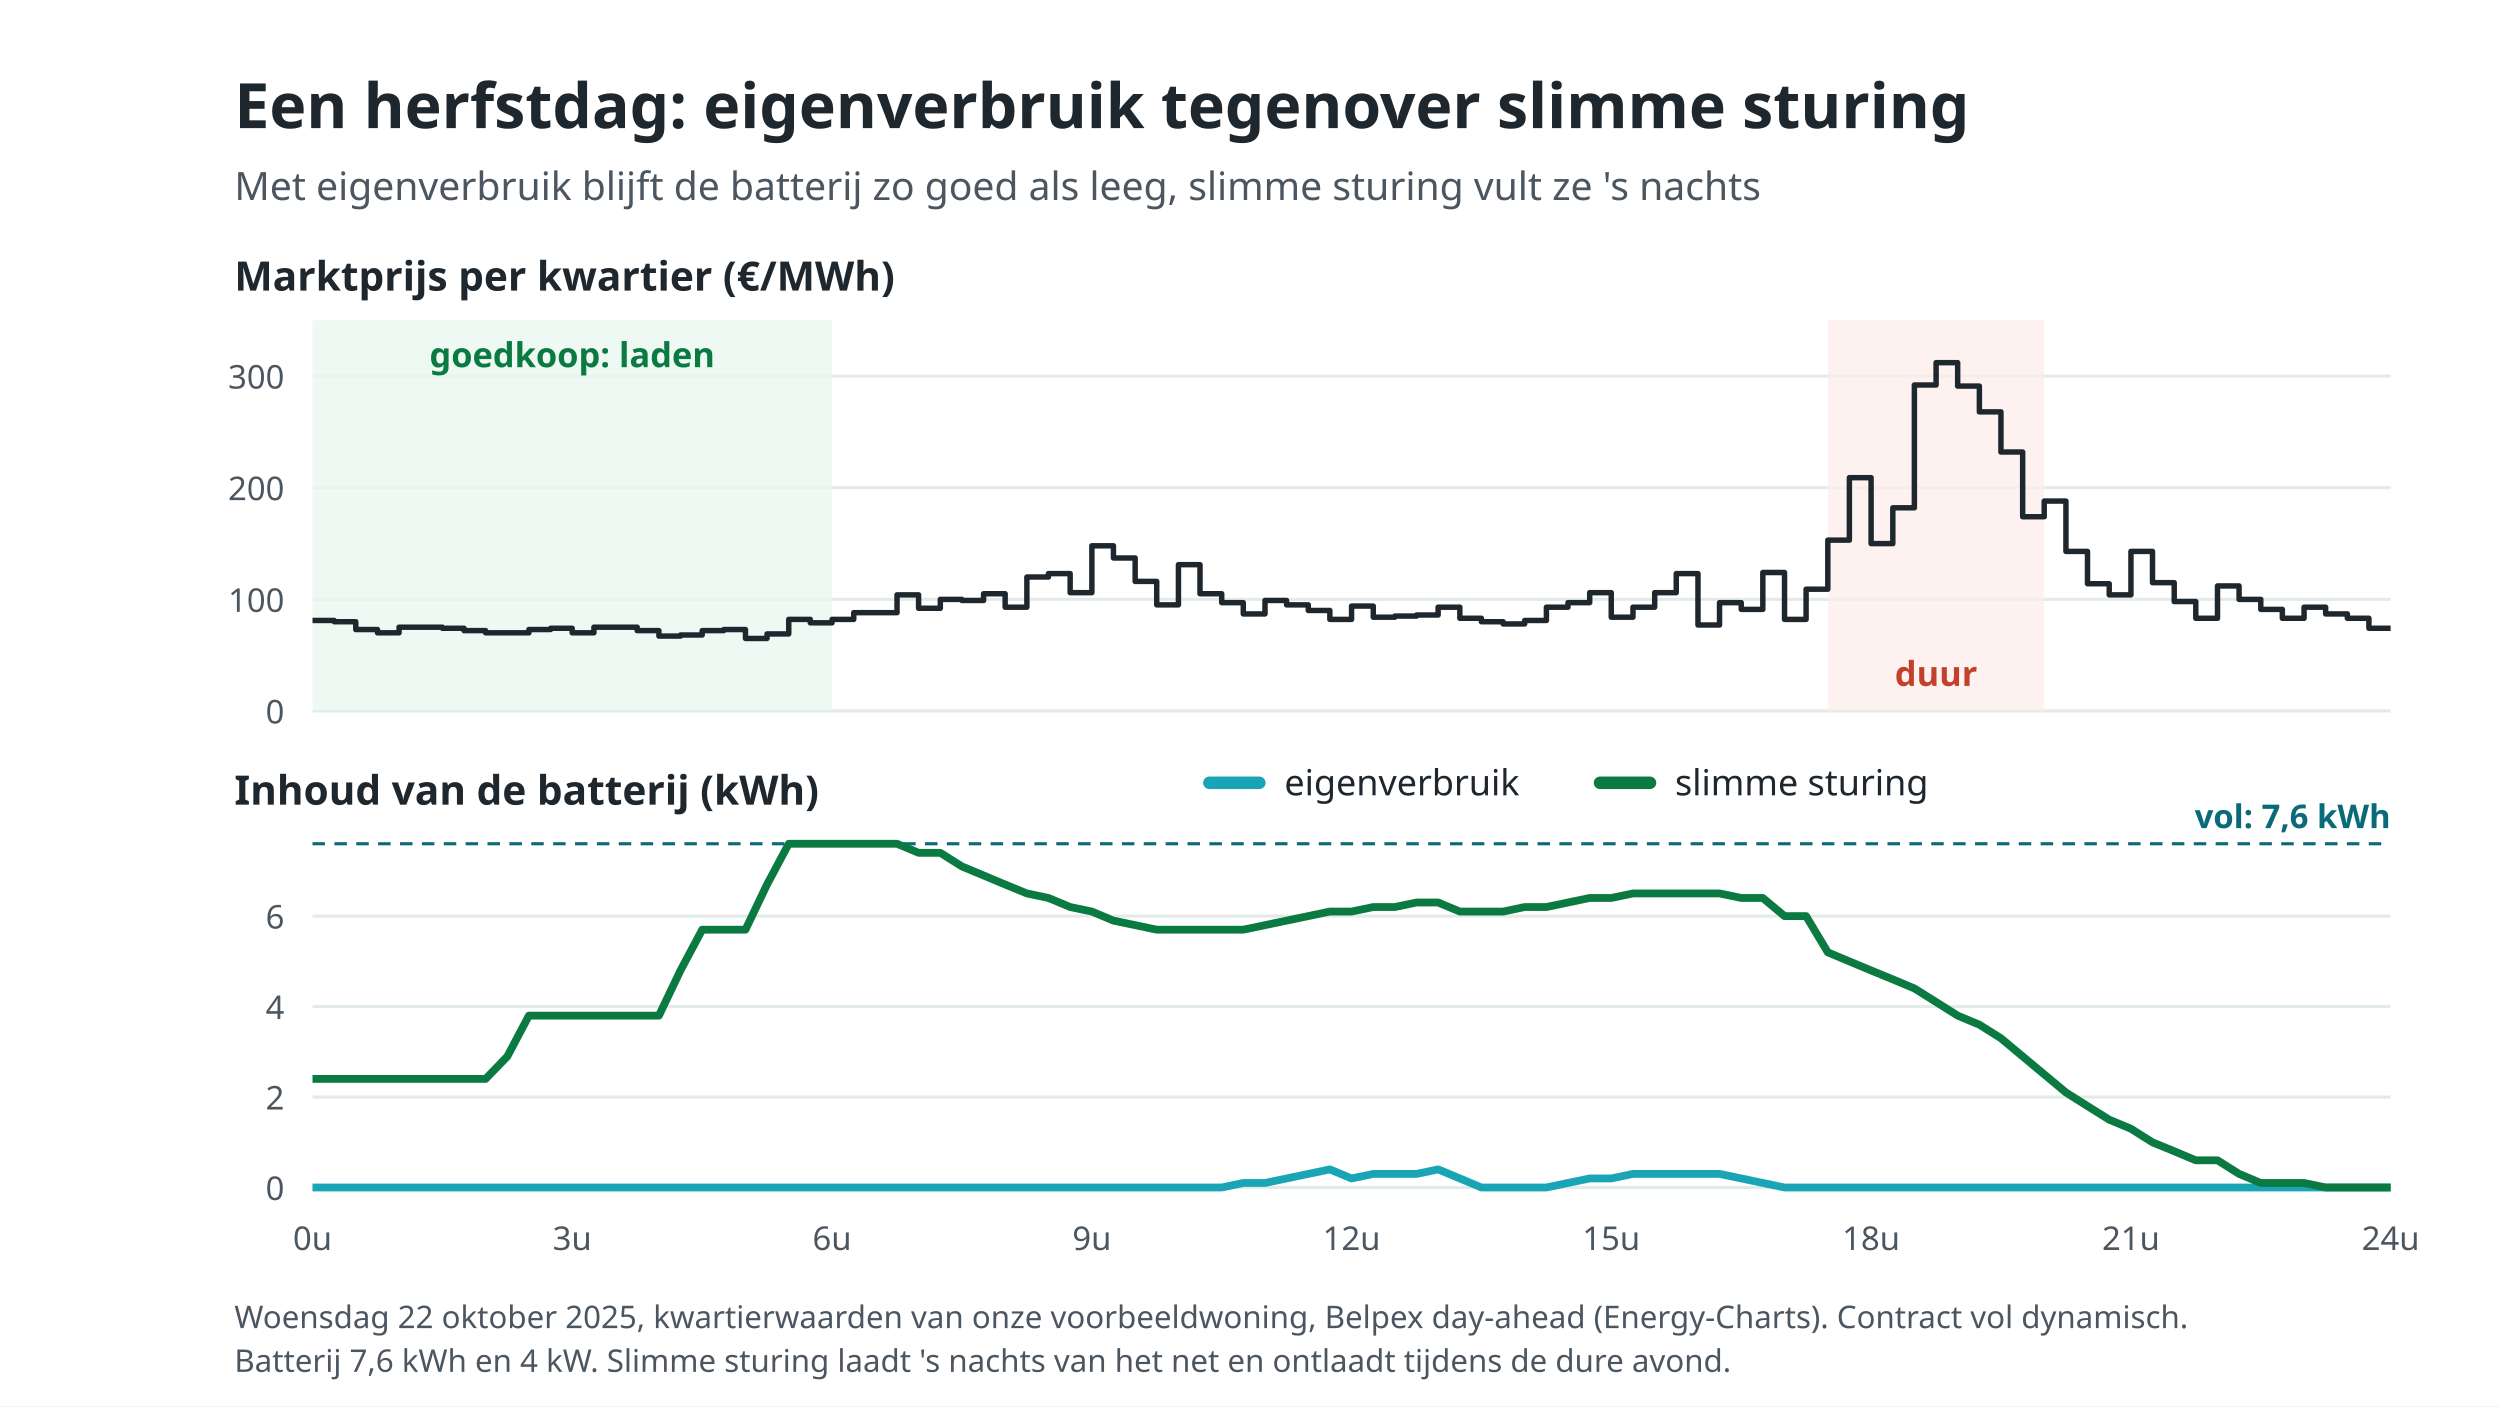
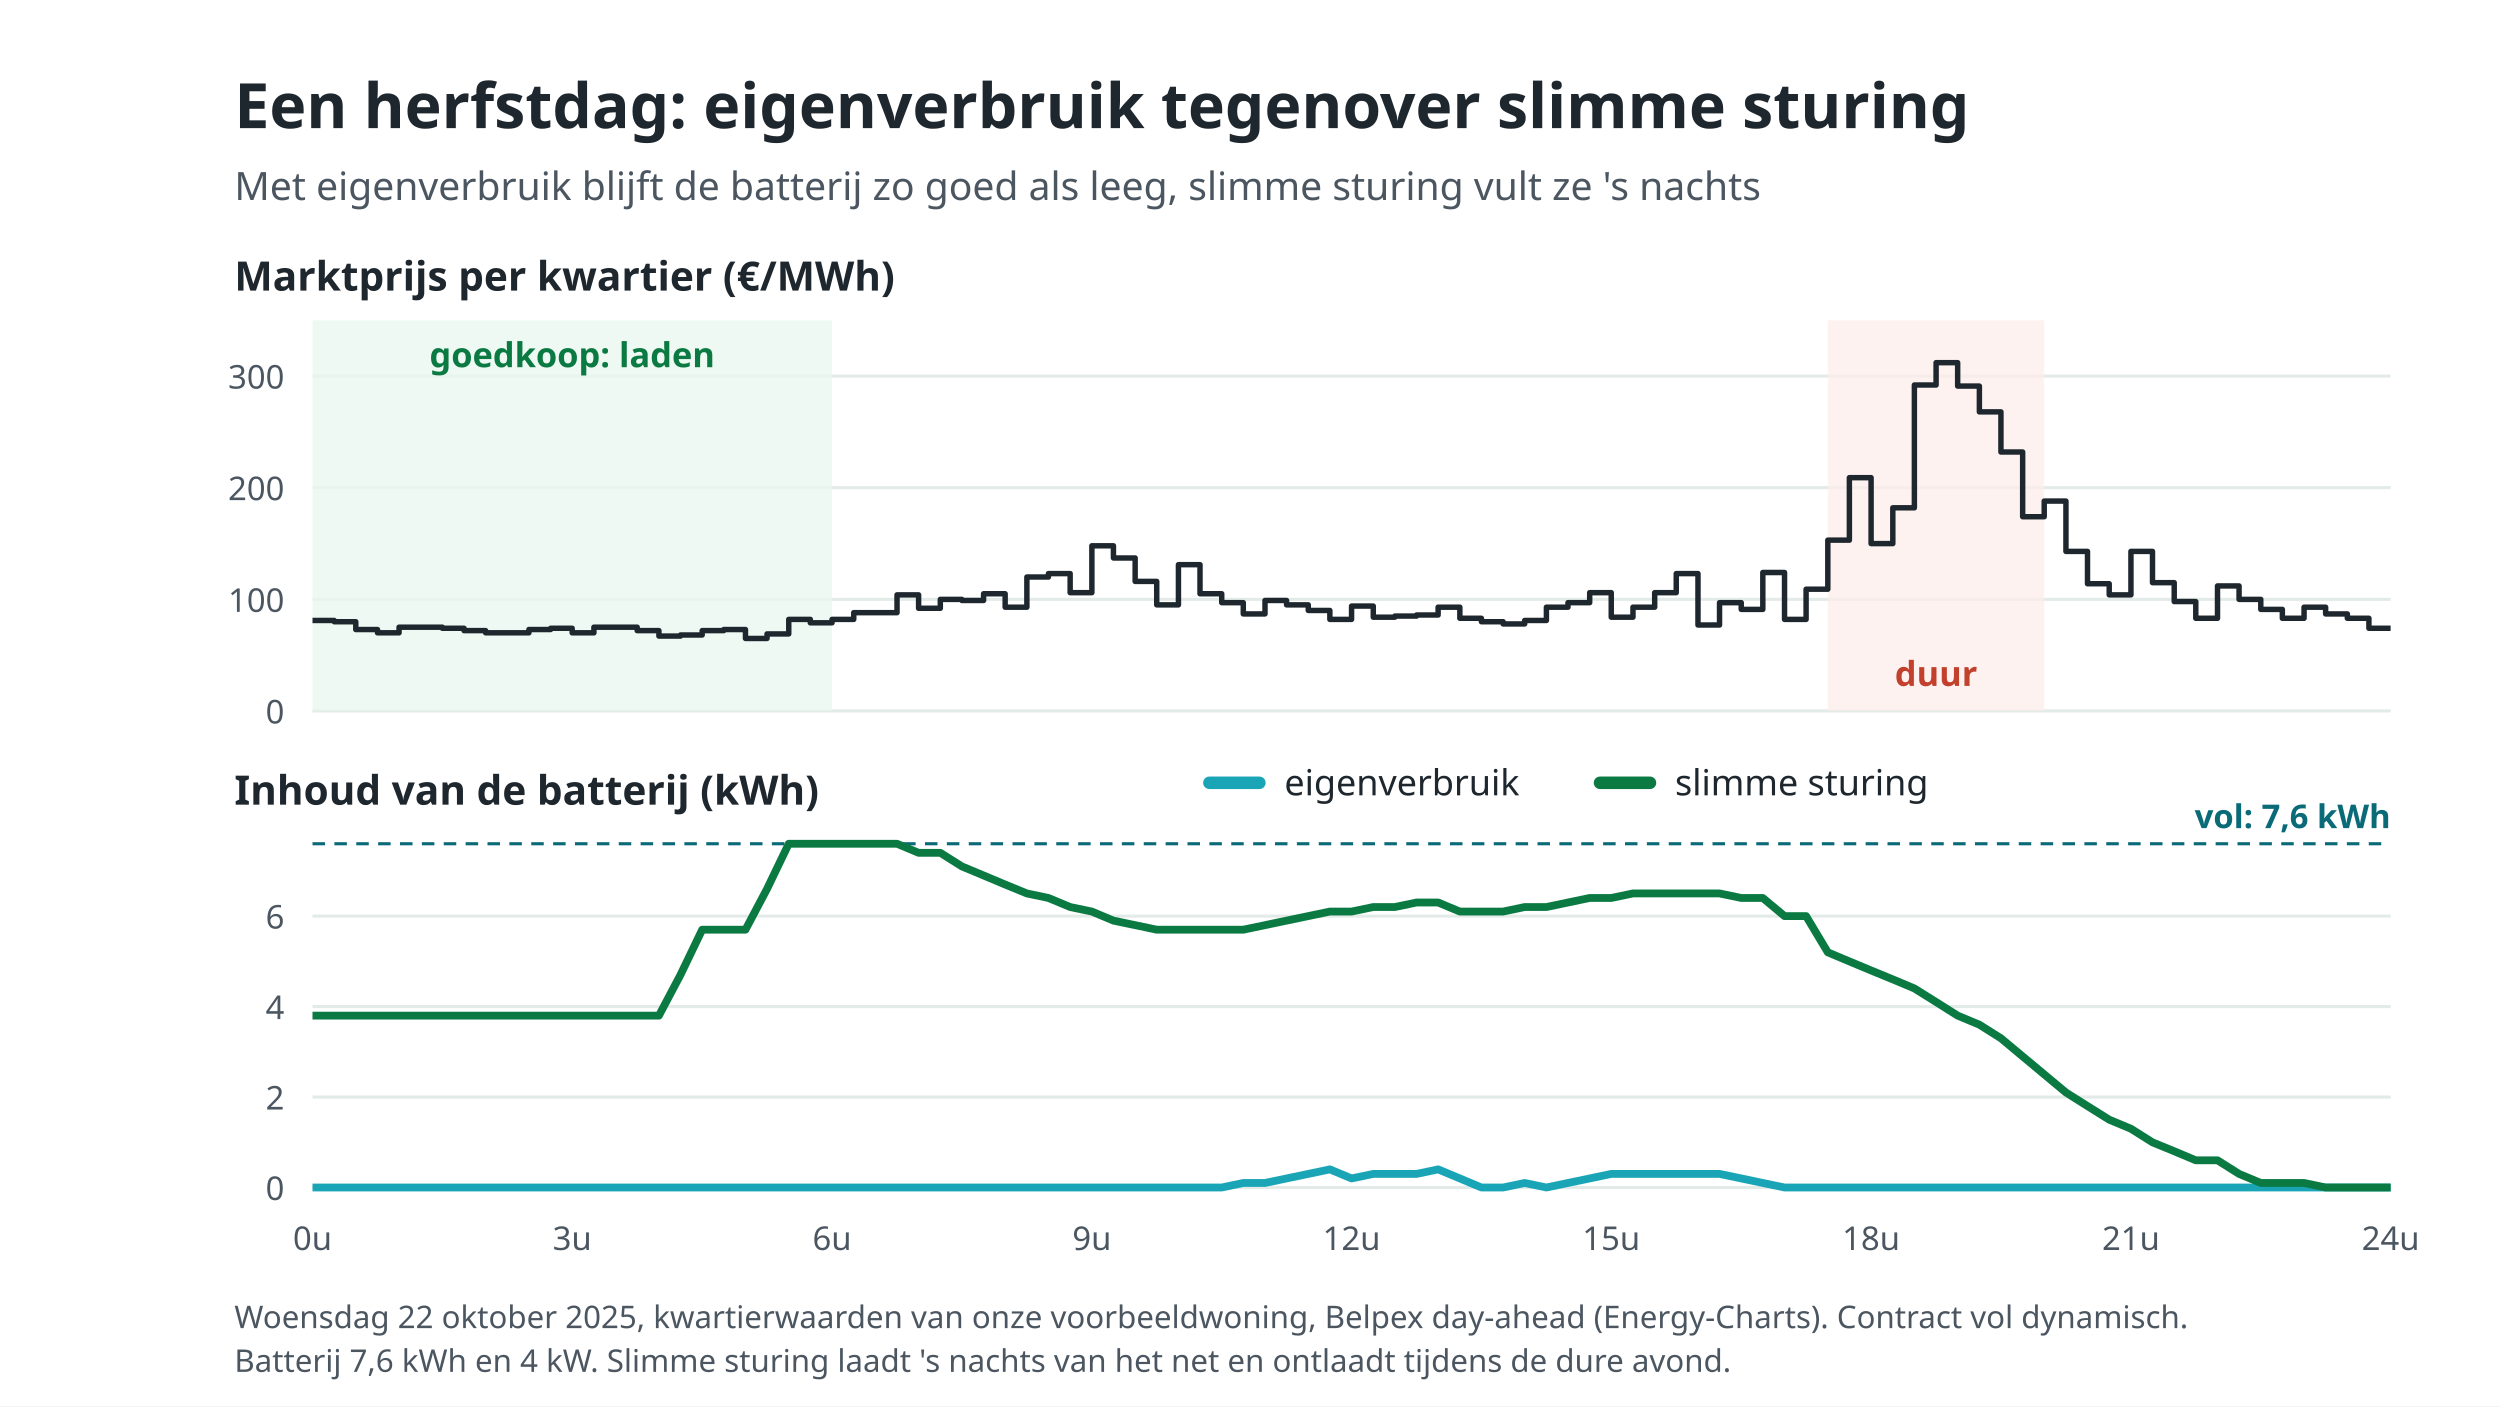
<svg xmlns="http://www.w3.org/2000/svg" viewBox="0 0 1600 900" width="1600" height="900" font-family="Instrument Sans, Segoe UI, sans-serif">
  <rect width="100%" height="100%" fill="#ffffff" />
  <text x="150" y="82" font-size="40" font-weight="650" fill="#1f272e">Een herfstdag: eigenverbruik tegenover slimme sturing</text>
  <text x="150" y="128" font-size="25" fill="#4b5661">Met eigenverbruik blijft de batterij zo goed als leeg, slimme sturing vult ze 's nachts</text>
  <text x="150.0" y="186.0" font-size="26" fill="#1f272e" font-weight="650">Marktprijs per kwartier (€/MWh)</text>
  <line x1="200" x2="1530" y1="455.0" y2="455.0" stroke="#e3ebe8" stroke-width="2" />
  <text x="182.0" y="463.0" font-size="21" fill="#4b5661" text-anchor="end">0</text>
  <line x1="200" x2="1530" y1="383.6" y2="383.6" stroke="#e3ebe8" stroke-width="2" />
  <text x="182.0" y="391.6" font-size="21" fill="#4b5661" text-anchor="end">100</text>
  <line x1="200" x2="1530" y1="312.1" y2="312.1" stroke="#e3ebe8" stroke-width="2" />
  <text x="182.0" y="320.1" font-size="21" fill="#4b5661" text-anchor="end">200</text>
  <line x1="200" x2="1530" y1="240.7" y2="240.7" stroke="#e3ebe8" stroke-width="2" />
  <text x="182.0" y="248.7" font-size="21" fill="#4b5661" text-anchor="end">300</text>
  <rect x="200.0" y="205" width="332.5" height="250" fill="#e9f8ef" opacity="0.8" />
  <text x="366.2" y="235.0" font-size="22" fill="#0b7a42" font-weight="600" text-anchor="middle">goedkoop: laden</text>
  <rect x="1169.8" y="205" width="138.5" height="250" fill="#fdecea" opacity="0.7" />
  <text x="1239.1" y="439.0" font-size="22" fill="#c2412d" font-weight="600" text-anchor="middle">duur</text>
  <polyline points="200.0,397.1 213.9,397.1 213.9,397.9 227.7,397.9 227.7,402.9 241.6,402.9 241.6,405.0 255.4,405.0 255.4,401.4 269.3,401.4 269.3,401.4 283.1,401.4 283.1,402.1 297.0,402.1 297.0,403.6 310.8,403.6 310.8,405.0 324.7,405.0 324.7,405.0 338.5,405.0 338.5,402.9 352.4,402.9 352.4,402.1 366.2,402.1 366.2,405.0 380.1,405.0 380.1,401.4 394.0,401.4 394.0,401.4 407.8,401.4 407.8,403.6 421.7,403.6 421.7,407.1 435.5,407.1 435.5,406.4 449.4,406.4 449.4,403.6 463.2,403.6 463.2,402.9 477.1,402.9 477.1,408.6 490.9,408.6 490.9,405.7 504.8,405.7 504.8,396.4 518.6,396.4 518.6,398.6 532.5,398.6 532.5,396.4 546.4,396.4 546.4,392.1 560.2,392.1 560.2,392.1 574.1,392.1 574.1,380.7 587.9,380.7 587.9,389.3 601.8,389.3 601.8,383.6 615.6,383.6 615.6,384.3 629.5,384.3 629.5,380.0 643.3,380.0 643.3,388.6 657.2,388.6 657.2,369.3 671.0,369.3 671.0,367.1 684.9,367.1 684.9,379.3 698.8,379.3 698.8,349.3 712.6,349.3 712.6,357.1 726.5,357.1 726.5,372.1 740.3,372.1 740.3,387.1 754.2,387.1 754.2,361.4 768.0,361.4 768.0,380.0 781.9,380.0 781.9,385.7 795.7,385.7 795.7,392.9 809.6,392.9 809.6,384.3 823.4,384.3 823.4,387.1 837.3,387.1 837.3,390.7 851.1,390.7 851.1,396.4 865.0,396.4 865.0,387.9 878.9,387.9 878.9,395.0 892.7,395.0 892.7,394.3 906.6,394.3 906.6,393.6 920.4,393.6 920.4,388.6 934.3,388.6 934.3,395.7 948.1,395.7 948.1,397.9 962.0,397.9 962.0,399.3 975.8,399.3 975.8,397.1 989.7,397.1 989.7,388.6 1003.5,388.6 1003.5,385.7 1017.4,385.7 1017.4,379.3 1031.2,379.3 1031.2,395.0 1045.1,395.0 1045.1,388.6 1059.0,388.6 1059.0,379.3 1072.8,379.3 1072.8,367.1 1086.7,367.1 1086.7,400.0 1100.5,400.0 1100.5,385.7 1114.4,385.7 1114.4,390.0 1128.2,390.0 1128.2,366.4 1142.1,366.4 1142.1,396.4 1155.9,396.4 1155.9,377.1 1169.8,377.1 1169.8,345.7 1183.6,345.7 1183.6,305.7 1197.5,305.7 1197.5,347.9 1211.4,347.9 1211.4,325.0 1225.2,325.0 1225.2,246.4 1239.1,246.4 1239.1,232.1 1252.9,232.1 1252.9,247.1 1266.8,247.1 1266.8,263.6 1280.6,263.6 1280.6,289.3 1294.5,289.3 1294.5,330.7 1308.3,330.7 1308.3,320.7 1322.2,320.7 1322.2,352.9 1336.0,352.9 1336.0,373.6 1349.9,373.6 1349.9,380.7 1363.8,380.7 1363.8,352.9 1377.6,352.9 1377.6,372.9 1391.5,372.9 1391.5,385.0 1405.3,385.0 1405.3,395.7 1419.2,395.7 1419.2,375.0 1433.0,375.0 1433.0,383.6 1446.9,383.6 1446.9,390.0 1460.7,390.0 1460.7,395.7 1474.6,395.7 1474.6,388.6 1488.4,388.6 1488.4,392.9 1502.3,392.9 1502.3,395.7 1516.1,395.7 1516.1,402.1 1530.0,402.1" fill="none" stroke="#1f272e" stroke-width="3.5" stroke-linejoin="round" />
  <text x="150.0" y="515.0" font-size="26" fill="#1f272e" font-weight="650">Inhoud van de batterij (kWh)</text>
  <line x1="200" x2="1530" y1="760.0" y2="760.0" stroke="#e3ebe8" stroke-width="2" />
  <text x="182.0" y="768.0" font-size="21" fill="#4b5661" text-anchor="end">0</text>
  <line x1="200" x2="1530" y1="702.1" y2="702.1" stroke="#e3ebe8" stroke-width="2" />
  <text x="182.0" y="710.1" font-size="21" fill="#4b5661" text-anchor="end">2</text>
  <line x1="200" x2="1530" y1="644.2" y2="644.2" stroke="#e3ebe8" stroke-width="2" />
  <text x="182.0" y="652.2" font-size="21" fill="#4b5661" text-anchor="end">4</text>
  <line x1="200" x2="1530" y1="586.3" y2="586.3" stroke="#e3ebe8" stroke-width="2" />
  <text x="182.0" y="594.3" font-size="21" fill="#4b5661" text-anchor="end">6</text>
  <line x1="200" x2="1530" y1="540.0" y2="540.0" stroke="#0a6a78" stroke-width="2" stroke-dasharray="8 6" />
  <text x="1530.0" y="530.0" font-size="21" fill="#0a6a78" font-weight="600" text-anchor="end">vol: 7,6 kWh</text>
-   <polyline points="200.0,760.0 213.9,760.0 227.7,760.0 241.6,760.0 255.4,760.0 269.3,760.0 283.1,760.0 297.0,760.0 310.8,760.0 324.7,760.0 338.5,760.0 352.4,760.0 366.2,760.0 380.1,760.0 394.0,760.0 407.8,760.0 421.7,760.0 435.5,760.0 449.4,760.0 463.2,760.0 477.1,760.0 490.9,760.0 504.8,760.0 518.6,760.0 532.5,760.0 546.4,760.0 560.2,760.0 574.1,760.0 587.9,760.0 601.8,760.0 615.6,760.0 629.5,760.0 643.3,760.0 657.2,760.0 671.0,760.0 684.9,760.0 698.8,760.0 712.6,760.0 726.5,760.0 740.3,760.0 754.2,760.0 768.0,760.0 781.9,760.0 795.7,757.1 809.6,757.1 823.4,754.2 837.3,751.3 851.1,748.4 865.0,754.2 878.9,751.3 892.7,751.3 906.6,751.3 920.4,748.4 934.3,754.2 948.1,760.0 962.0,760.0 975.8,760.0 989.7,760.0 1003.5,757.1 1017.4,754.2 1031.2,754.2 1045.1,751.3 1059.0,751.3 1072.8,751.3 1086.7,751.3 1100.5,751.3 1114.4,754.2 1128.2,757.1 1142.1,760.0 1155.9,760.0 1169.8,760.0 1183.6,760.0 1197.5,760.0 1211.4,760.0 1225.2,760.0 1239.1,760.0 1252.9,760.0 1266.8,760.0 1280.6,760.0 1294.5,760.0 1308.3,760.0 1322.2,760.0 1336.0,760.0 1349.9,760.0 1363.8,760.0 1377.6,760.0 1391.5,760.0 1405.3,760.0 1419.2,760.0 1433.0,760.0 1446.9,760.0 1460.7,760.0 1474.6,760.0 1488.4,760.0 1502.3,760.0 1516.1,760.0 1530.0,760.0" fill="none" stroke="#1aa5b6" stroke-width="5" stroke-linejoin="round" />
+   <polyline points="200.0,760.0 213.9,760.0 227.7,760.0 241.6,760.0 255.4,760.0 269.3,760.0 283.1,760.0 297.0,760.0 310.8,760.0 324.7,760.0 338.5,760.0 352.4,760.0 366.2,760.0 380.1,760.0 394.0,760.0 407.8,760.0 421.7,760.0 435.5,760.0 449.4,760.0 463.2,760.0 477.1,760.0 490.9,760.0 504.8,760.0 518.6,760.0 532.5,760.0 546.4,760.0 560.2,760.0 574.1,760.0 587.9,760.0 601.8,760.0 615.6,760.0 629.5,760.0 643.3,760.0 657.2,760.0 671.0,760.0 684.9,760.0 698.8,760.0 712.6,760.0 726.5,760.0 740.3,760.0 754.2,760.0 768.0,760.0 781.9,760.0 795.7,757.1 809.6,757.1 823.4,754.2 837.3,751.3 851.1,748.4 865.0,754.2 878.9,751.3 892.7,751.3 906.6,751.3 920.4,748.4 934.3,754.2 948.1,760.0 962.0,760.0 975.8,757.1 989.7,760.0 1003.5,757.1 1017.4,754.2 1031.2,751.3 1045.1,751.3 1059.0,751.3 1072.8,751.3 1086.7,751.3 1100.5,751.3 1114.4,754.2 1128.2,757.1 1142.1,760.0 1155.9,760.0 1169.8,760.0 1183.6,760.0 1197.5,760.0 1211.4,760.0 1225.2,760.0 1239.1,760.0 1252.9,760.0 1266.8,760.0 1280.6,760.0 1294.5,760.0 1308.3,760.0 1322.2,760.0 1336.0,760.0 1349.9,760.0 1363.8,760.0 1377.6,760.0 1391.5,760.0 1405.3,760.0 1419.2,760.0 1433.0,760.0 1446.9,760.0 1460.7,760.0 1474.6,760.0 1488.4,760.0 1502.3,760.0 1516.1,760.0 1530.0,760.0" fill="none" stroke="#1aa5b6" stroke-width="5" stroke-linejoin="round" />
  <rect x="770" y="497" width="40" height="8" rx="4" fill="#1aa5b6" />
  <text x="822.0" y="509.0" font-size="23" fill="#1f272e">eigenverbruik</text>
-   <polyline points="200.0,690.5 213.9,690.5 227.7,690.5 241.6,690.5 255.4,690.5 269.3,690.5 283.1,690.5 297.0,690.5 310.8,690.5 324.7,676.1 338.5,650.0 352.4,650.0 366.2,650.0 380.1,650.0 394.0,650.0 407.8,650.0 421.7,650.0 435.5,621.1 449.4,595.0 463.2,595.0 477.1,595.0 490.9,566.1 504.8,540.0 518.6,540.0 532.5,540.0 546.4,540.0 560.2,540.0 574.1,540.0 587.9,545.8 601.8,545.8 615.6,554.5 629.5,560.3 643.3,566.1 657.2,571.8 671.0,574.7 684.9,580.5 698.8,583.4 712.6,589.2 726.5,592.1 740.3,595.0 754.2,595.0 768.0,595.0 781.9,595.0 795.7,595.0 809.6,592.1 823.4,589.2 837.3,586.3 851.1,583.4 865.0,583.4 878.9,580.5 892.7,580.5 906.6,577.6 920.4,577.6 934.3,583.4 948.1,583.4 962.0,583.4 975.8,580.5 989.7,580.5 1003.5,577.6 1017.4,574.7 1031.2,574.7 1045.1,571.8 1059.0,571.8 1072.8,571.8 1086.7,571.8 1100.5,571.8 1114.4,574.7 1128.2,574.7 1142.1,586.3 1155.9,586.3 1169.8,609.5 1183.6,615.3 1197.5,621.1 1211.4,626.8 1225.2,632.6 1239.1,641.3 1252.9,650.0 1266.8,655.8 1280.6,664.5 1294.5,676.1 1308.3,687.6 1322.2,699.2 1336.0,707.9 1349.9,716.6 1363.8,722.4 1377.6,731.1 1391.5,736.8 1405.3,742.6 1419.2,742.6 1433.0,751.3 1446.9,757.1 1460.7,757.1 1474.6,757.1 1488.4,760.0 1502.3,760.0 1516.1,760.0 1530.0,760.0" fill="none" stroke="#0b7a42" stroke-width="5" stroke-linejoin="round" />
+   <polyline points="200.0,650.0 213.9,650.0 227.7,650.0 241.6,650.0 255.4,650.0 269.3,650.0 283.1,650.0 297.0,650.0 310.8,650.0 324.7,650.0 338.5,650.0 352.4,650.0 366.2,650.0 380.1,650.0 394.0,650.0 407.8,650.0 421.7,650.0 435.5,623.9 449.4,595.0 463.2,595.0 477.1,595.0 490.9,568.9 504.8,540.0 518.6,540.0 532.5,540.0 546.4,540.0 560.2,540.0 574.1,540.0 587.9,545.8 601.8,545.8 615.6,554.5 629.5,560.3 643.3,566.1 657.2,571.8 671.0,574.7 684.9,580.5 698.8,583.4 712.6,589.2 726.5,592.1 740.3,595.0 754.2,595.0 768.0,595.0 781.9,595.0 795.7,595.0 809.6,592.1 823.4,589.2 837.3,586.3 851.1,583.4 865.0,583.4 878.9,580.5 892.7,580.5 906.6,577.6 920.4,577.6 934.3,583.4 948.1,583.4 962.0,583.4 975.8,580.5 989.7,580.5 1003.5,577.6 1017.4,574.7 1031.2,574.7 1045.1,571.8 1059.0,571.8 1072.8,571.8 1086.7,571.8 1100.5,571.8 1114.4,574.7 1128.2,574.7 1142.1,586.3 1155.9,586.3 1169.8,609.5 1183.6,615.3 1197.5,621.1 1211.4,626.8 1225.2,632.6 1239.1,641.3 1252.9,650.0 1266.8,655.8 1280.6,664.5 1294.5,676.1 1308.3,687.6 1322.2,699.2 1336.0,707.9 1349.9,716.6 1363.8,722.4 1377.6,731.1 1391.5,736.8 1405.3,742.6 1419.2,742.6 1433.0,751.3 1446.9,757.1 1460.7,757.1 1474.6,757.1 1488.4,760.0 1502.3,760.0 1516.1,760.0 1530.0,760.0" fill="none" stroke="#0b7a42" stroke-width="5" stroke-linejoin="round" />
  <rect x="1020" y="497" width="40" height="8" rx="4" fill="#0b7a42" />
  <text x="1072.0" y="509.0" font-size="23" fill="#1f272e">slimme sturing</text>
  <text x="200.0" y="800.0" font-size="21" fill="#4b5661" text-anchor="middle">0u</text>
  <text x="366.2" y="800.0" font-size="21" fill="#4b5661" text-anchor="middle">3u</text>
  <text x="532.5" y="800.0" font-size="21" fill="#4b5661" text-anchor="middle">6u</text>
  <text x="698.8" y="800.0" font-size="21" fill="#4b5661" text-anchor="middle">9u</text>
  <text x="865.0" y="800.0" font-size="21" fill="#4b5661" text-anchor="middle">12u</text>
  <text x="1031.2" y="800.0" font-size="21" fill="#4b5661" text-anchor="middle">15u</text>
  <text x="1197.5" y="800.0" font-size="21" fill="#4b5661" text-anchor="middle">18u</text>
  <text x="1363.8" y="800.0" font-size="21" fill="#4b5661" text-anchor="middle">21u</text>
  <text x="1530.0" y="800.0" font-size="21" fill="#4b5661" text-anchor="middle">24u</text>
  <text x="150.0" y="850.0" font-size="20" fill="#4b5661">Woensdag 22 oktober 2025, kwartierwaarden van onze voorbeeldwoning, Belpex day-ahead (Energy-Charts). Contract vol dynamisch.</text>
  <text x="150.0" y="878.0" font-size="20" fill="#4b5661">Batterij 7,6 kWh en 4 kW. Slimme sturing laadt 's nachts van het net en ontlaadt tijdens de dure avond.</text>
</svg>
